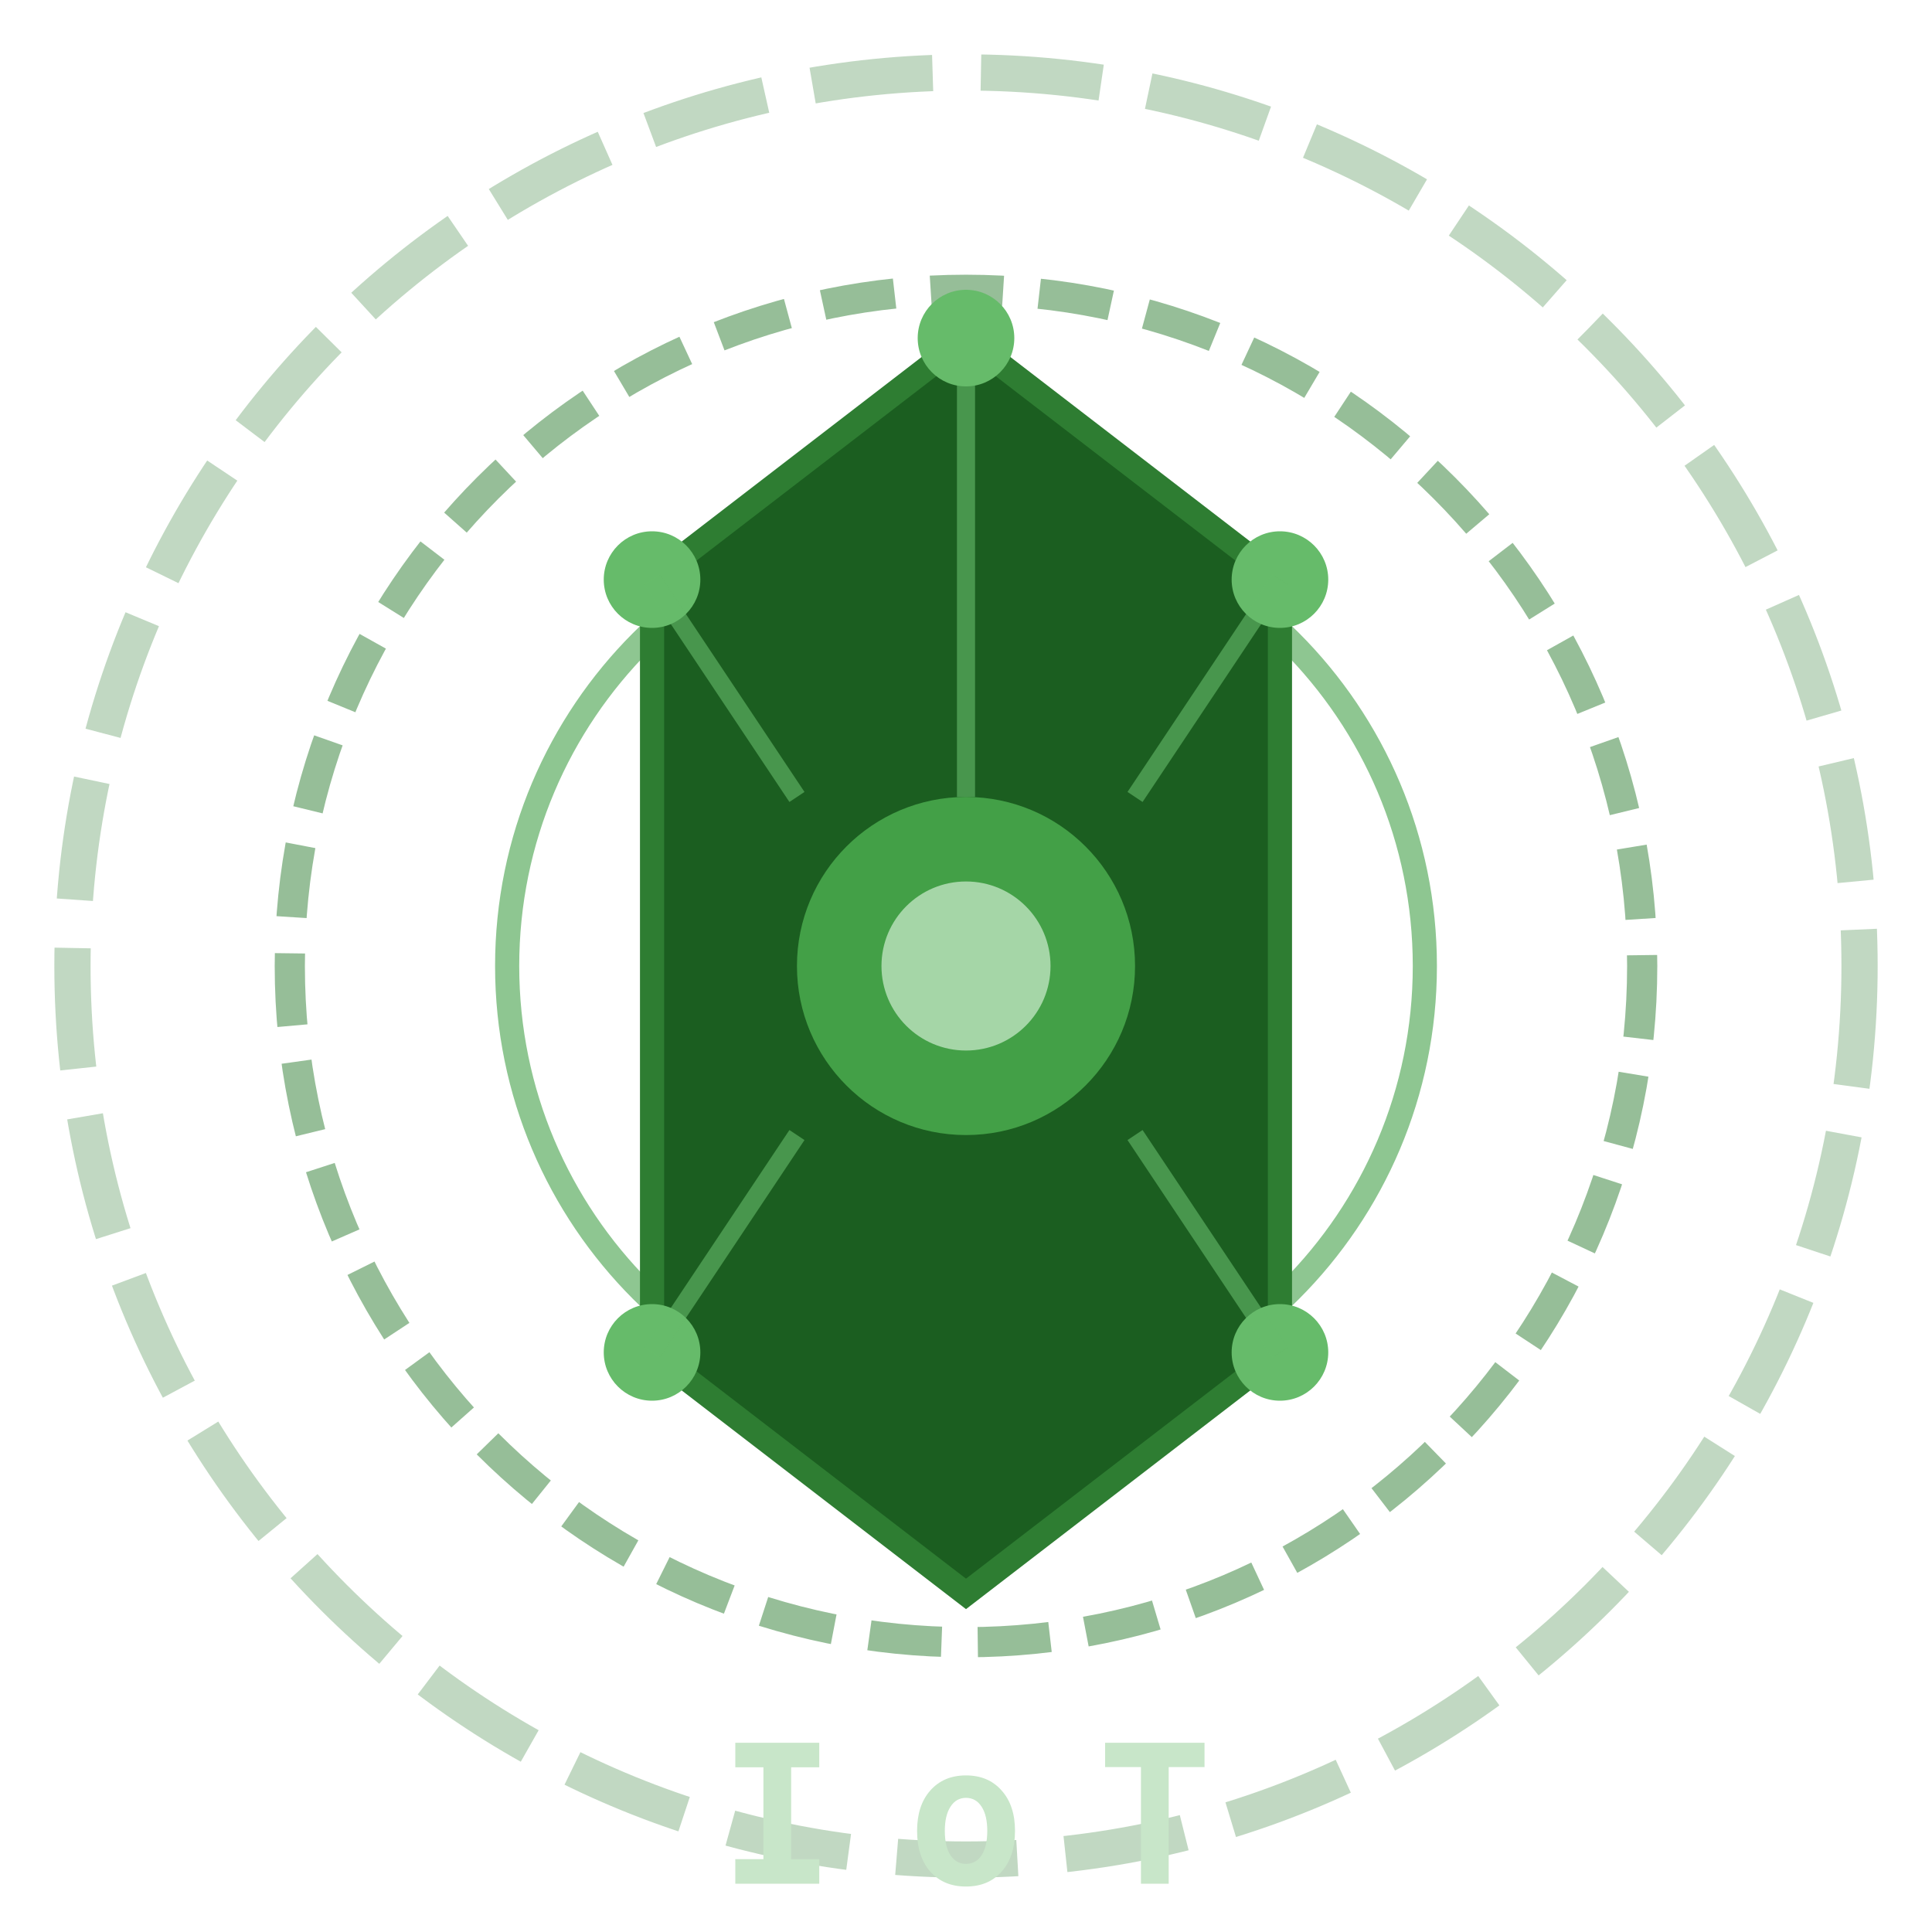
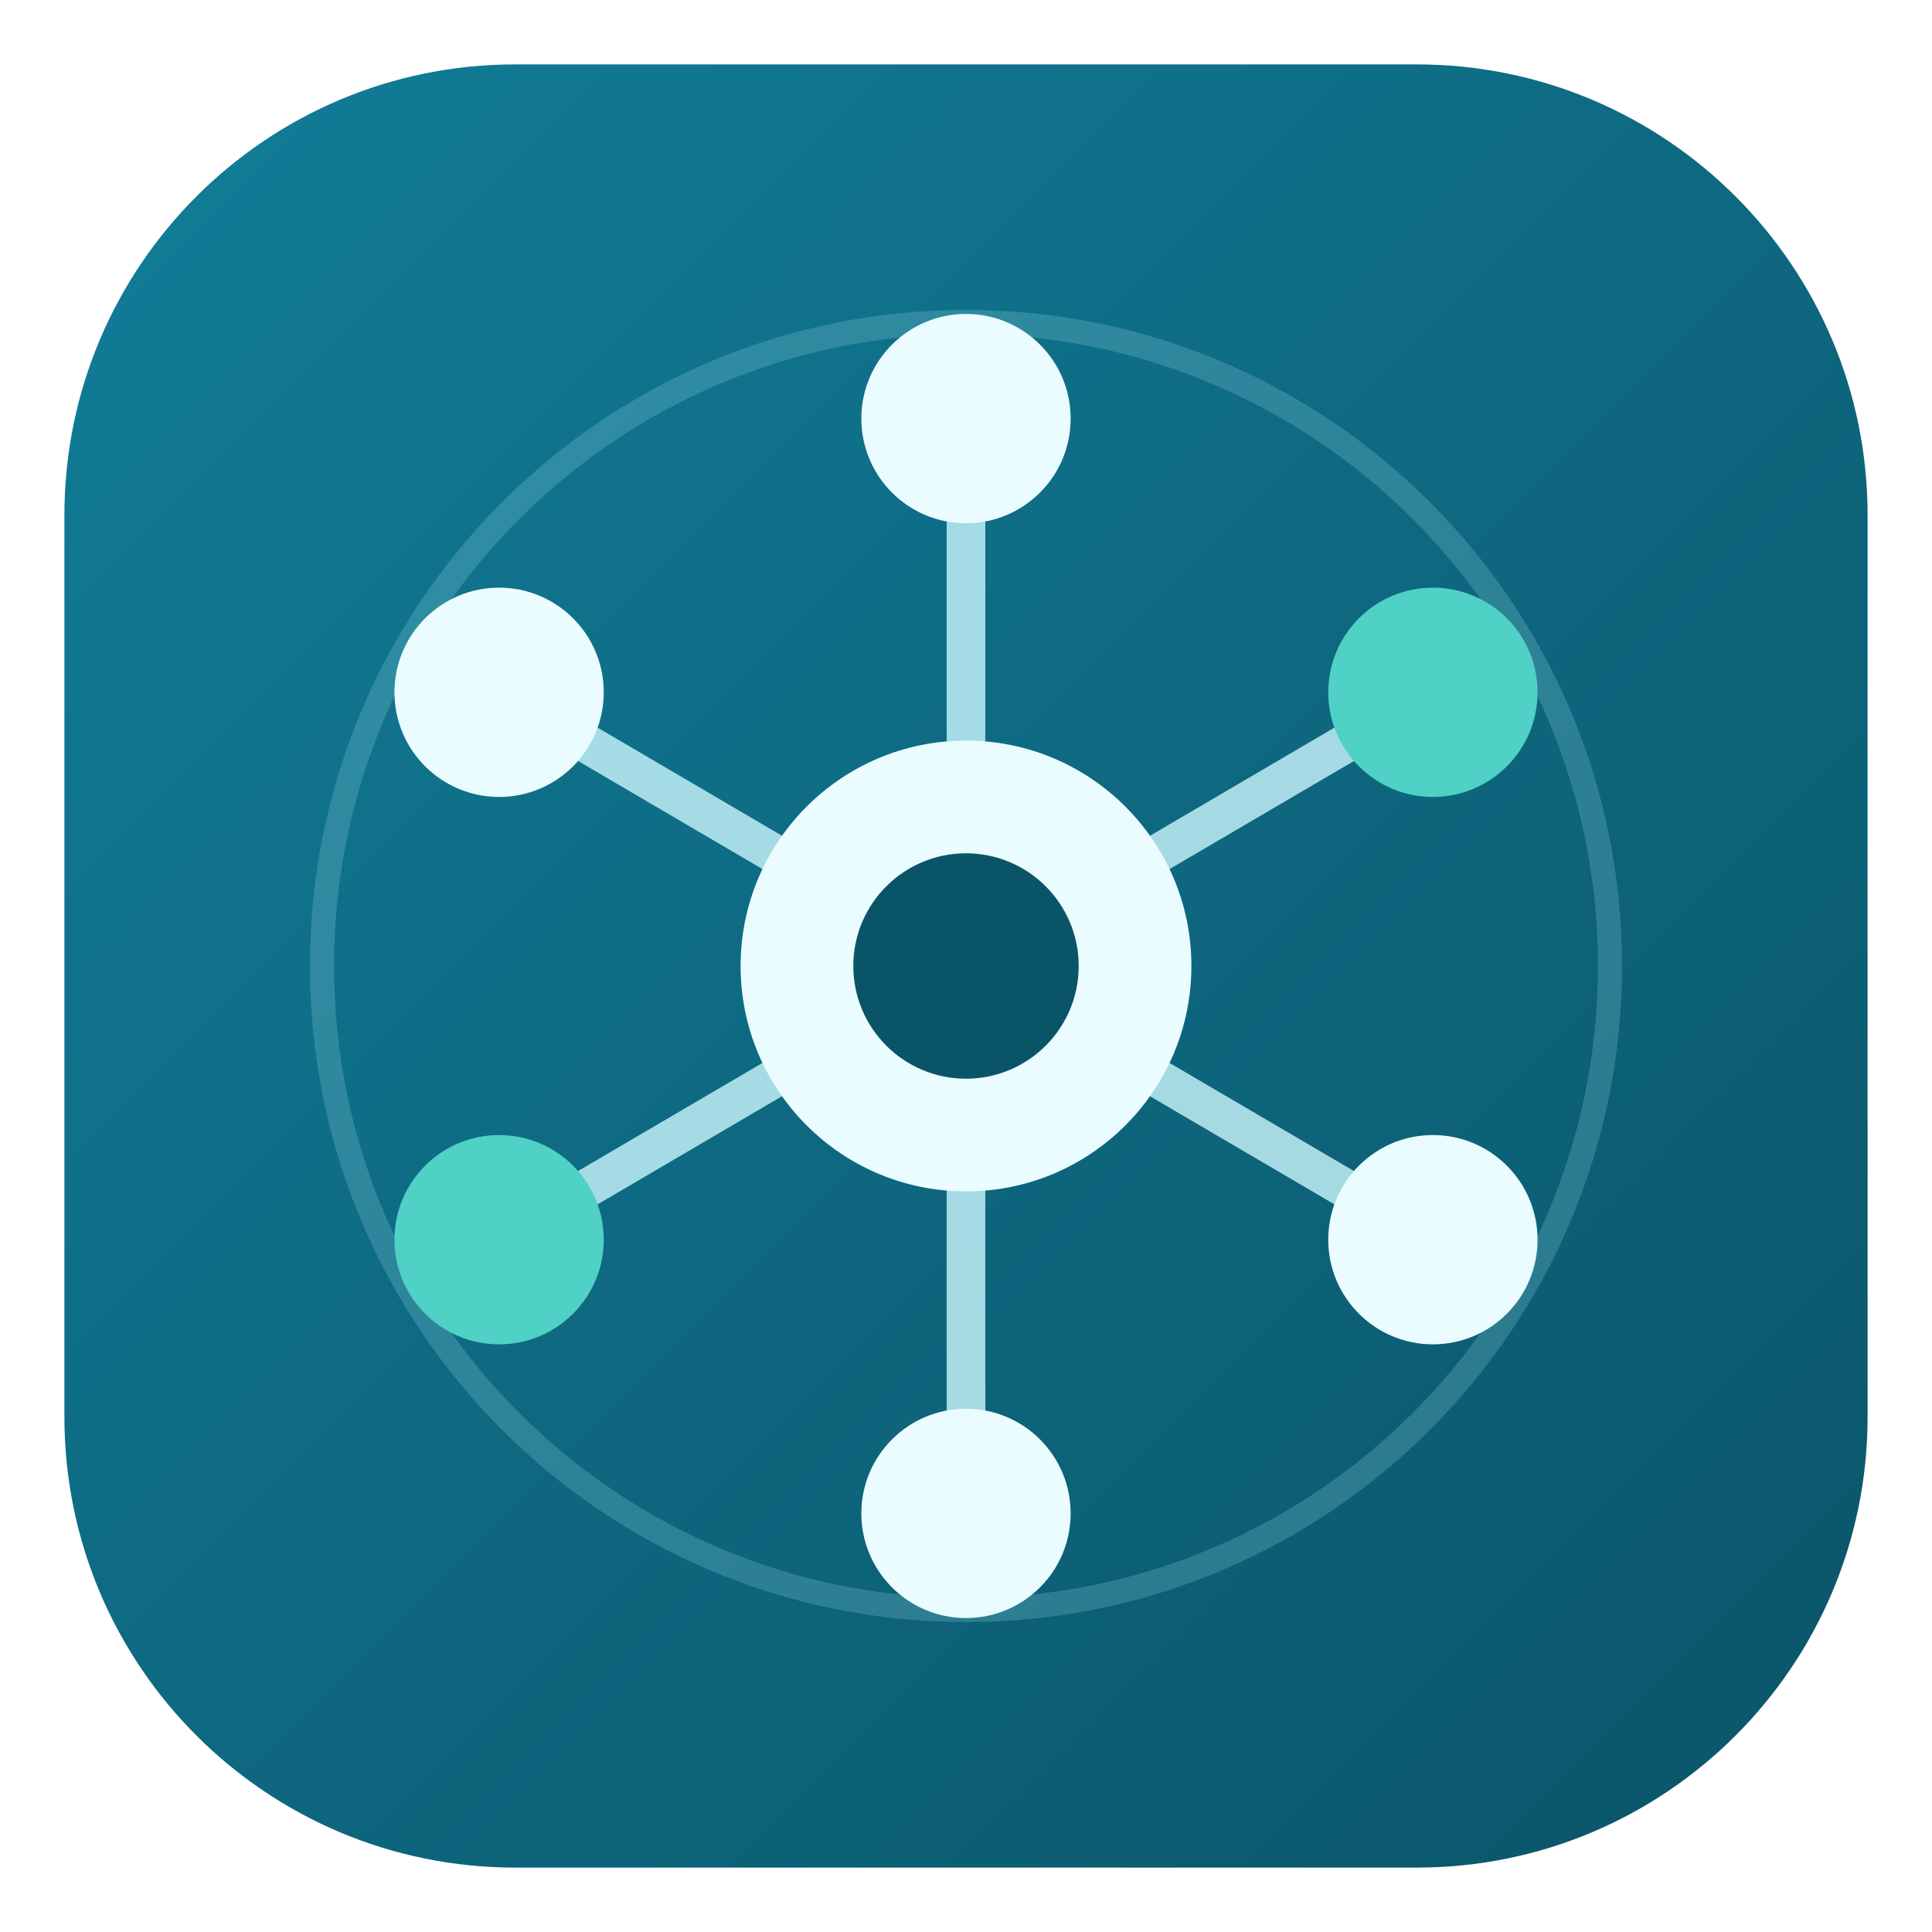
- <svg xmlns="http://www.w3.org/2000/svg" viewBox="0 0 160 160">
-   <circle cx="80" cy="80" r="74" fill="none" stroke="#2e7d32" stroke-width="3" stroke-dasharray="10 4" opacity="0.3" />
-   <circle cx="80" cy="80" r="56" fill="none" stroke="#2e7d32" stroke-width="2.5" stroke-dasharray="6 3" opacity="0.5" />
-   <circle cx="80" cy="80" r="38" fill="none" stroke="#43a047" stroke-width="2" opacity="0.6" />
-   <polygon points="80,28 106,48 106,112 80,132 54,112 54,48" fill="#1b5e20" stroke="#2e7d32" stroke-width="2" />
-   <circle cx="80" cy="80" r="14" fill="#43a047" />
-   <circle cx="80" cy="80" r="7" fill="#a5d6a7" />
-   <circle cx="80" cy="28" r="4" fill="#66bb6a" />
-   <circle cx="106" cy="48" r="4" fill="#66bb6a" />
-   <circle cx="54" cy="48" r="4" fill="#66bb6a" />
-   <circle cx="106" cy="112" r="4" fill="#66bb6a" />
-   <circle cx="54" cy="112" r="4" fill="#66bb6a" />
-   <line x1="80" y1="28" x2="80" y2="66" stroke="#66bb6a" stroke-width="1.5" opacity="0.6" />
-   <line x1="106" y1="48" x2="94" y2="66" stroke="#66bb6a" stroke-width="1.5" opacity="0.6" />
-   <line x1="54" y1="48" x2="66" y2="66" stroke="#66bb6a" stroke-width="1.5" opacity="0.6" />
-   <line x1="106" y1="112" x2="94" y2="94" stroke="#66bb6a" stroke-width="1.5" opacity="0.6" />
-   <line x1="54" y1="112" x2="66" y2="94" stroke="#66bb6a" stroke-width="1.5" opacity="0.6" />
-   <text x="80" y="156" text-anchor="middle" font-family="monospace" font-size="16" font-weight="bold" fill="#c8e6c9" letter-spacing="6">IoT</text>
+ <svg xmlns="http://www.w3.org/2000/svg" viewBox="0 0 120 120" width="100" height="100" role="img" aria-label="IoT">
+   <defs>
+     <linearGradient id="iotBadge" x1="0" y1="0" x2="1" y2="1">
+       <stop offset="0" stop-color="#127d99" />
+       <stop offset="1" stop-color="#0a5468" />
+     </linearGradient>
+   </defs>
+   <rect x="4" y="4" width="112" height="112" rx="28" fill="url(#iotBadge)" />
+   <circle cx="60" cy="60" r="40" fill="none" stroke="#9fe3ef" stroke-width="1.5" opacity="0.22" />
+   <g stroke="#bfeef6" stroke-width="2.4" stroke-linecap="round" opacity="0.85">
+     <line x1="60" y1="60" x2="60" y2="26" />
+     <line x1="60" y1="60" x2="89" y2="43" />
+     <line x1="60" y1="60" x2="89" y2="77" />
+     <line x1="60" y1="60" x2="60" y2="94" />
+     <line x1="60" y1="60" x2="31" y2="77" />
+     <line x1="60" y1="60" x2="31" y2="43" />
+   </g>
+   <g fill="#eafcff">
+     <circle cx="60" cy="26" r="6.5" />
+     <circle cx="89" cy="77" r="6.5" />
+     <circle cx="60" cy="94" r="6.5" />
+     <circle cx="31" cy="43" r="6.5" />
+   </g>
+   <g fill="#4fd1c5">
+     <circle cx="89" cy="43" r="6.5" />
+     <circle cx="31" cy="77" r="6.5" />
+   </g>
+   <circle cx="60" cy="60" r="14" fill="#eafcff" />
+   <circle cx="60" cy="60" r="7" fill="#0a5468" />
</svg>
